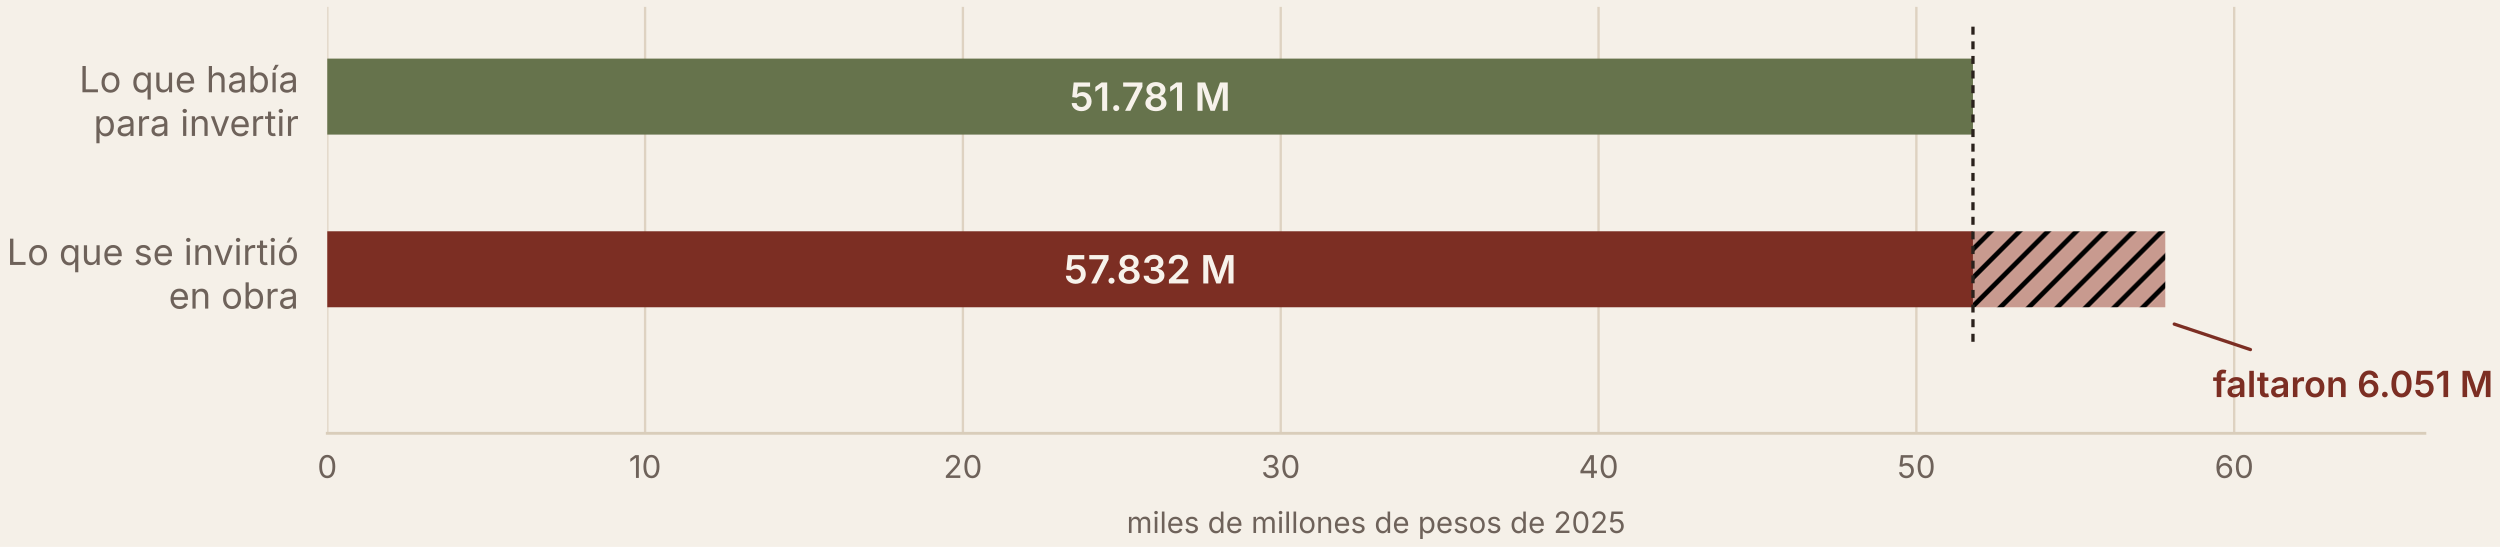
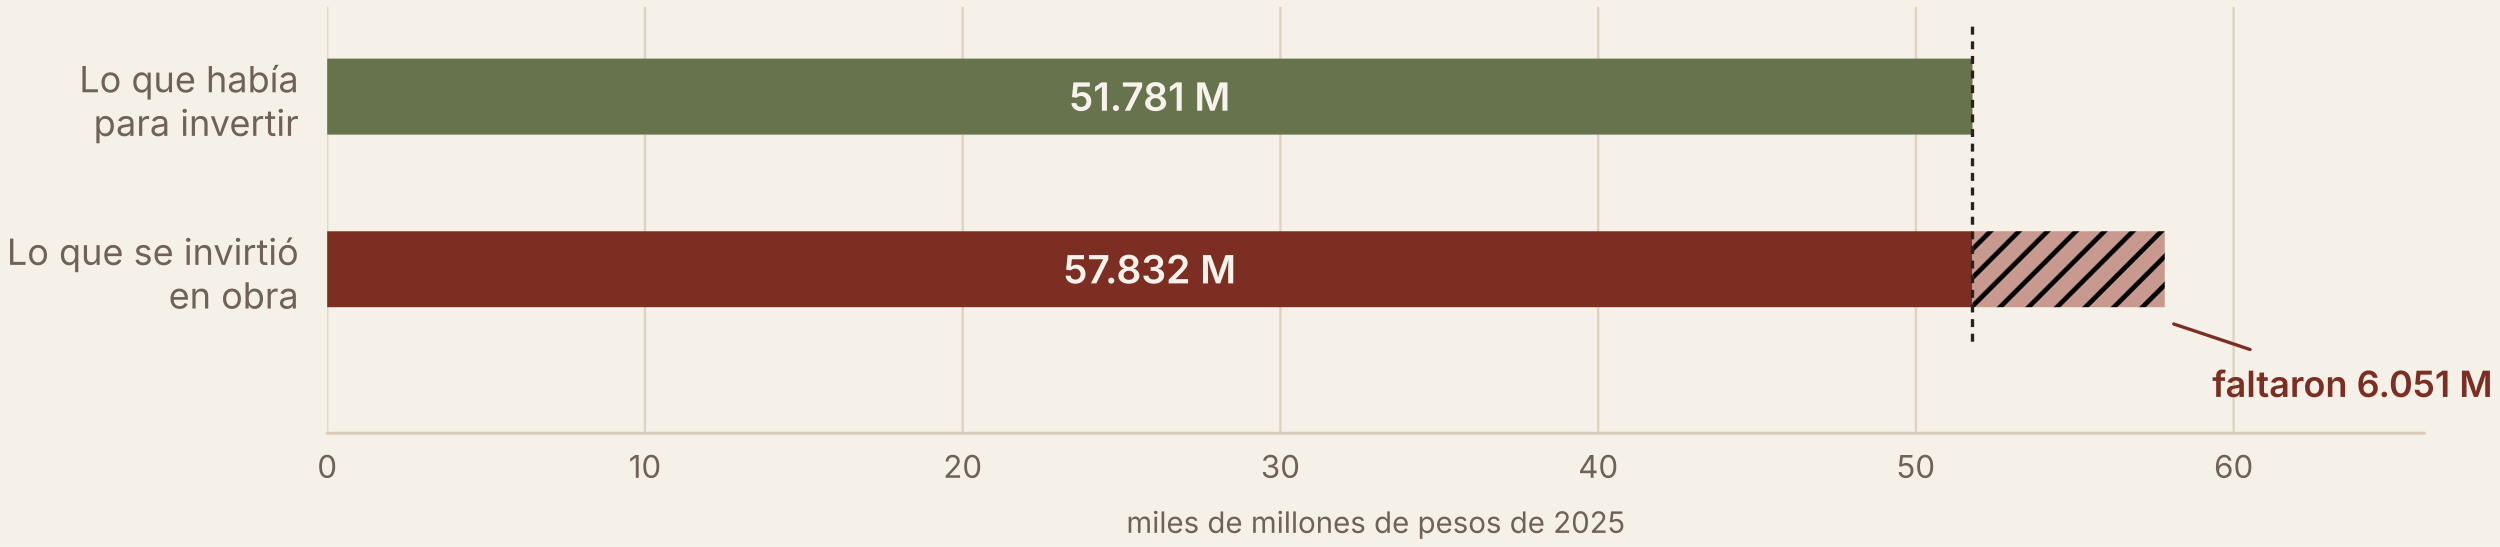
- <svg xmlns="http://www.w3.org/2000/svg" width="526.494pt" height="115.18pt" viewBox="0 0 526.494 115.18" version="1.1">
+ <svg xmlns="http://www.w3.org/2000/svg" width="526.62pt" height="115.18pt" viewBox="0 0 526.62 115.18" version="1.1">
  <defs>
    <style type="text/css">*{stroke-linejoin: round; stroke-linecap: butt}</style>
  </defs>
  <g id="figure_1">
    <g id="patch_1">
-       <path d="M 0 115.18  L 526.494 115.18  L 526.494 0  L 0 0  z " style="fill: #f5f0e8" />
+       <path d="M 0 115.18  L 526.62 115.18  L 526.62 0  L 0 0  z " style="fill: #f5f0e8" />
    </g>
    <g id="axes_1">
      <g id="patch_2">
        <path d="M 68.923 91.253  L 510.673 91.253  L 510.673 1.44  L 68.923 1.44  z " style="fill: #f5f0e8" />
      </g>
      <g id="matplotlib.axis_1">
        <g id="xtick_1">
          <g id="line2d_1">
-             <path d="M 68.923 91.253  L 68.923 1.44  " clip-path="url(#p796d2791ef)" style="fill: none; stroke: #d9cdba; stroke-opacity: 0.85; stroke-width: 0.5; stroke-linecap: square" />
+             <path d="M 68.923 91.253  L 68.923 1.44  " clip-path="url(#pc139a21cb0)" style="fill: none; stroke: #d9cdba; stroke-opacity: 0.85; stroke-width: 0.5; stroke-linecap: square" />
          </g>
          <g id="line2d_2" />
          <g id="text_1">
            <text style="font-size: 6.6px; font-family: 'Inter'; text-anchor: middle; fill: #6e625a" x="68.923" y="100.647" transform="rotate(-0 68.92281 100.6466)">0</text>
          </g>
        </g>
        <g id="xtick_2">
          <g id="line2d_3">
-             <path d="M 135.855 91.253  L 135.855 1.44  " clip-path="url(#p796d2791ef)" style="fill: none; stroke: #d9cdba; stroke-opacity: 0.85; stroke-width: 0.5; stroke-linecap: square" />
+             <path d="M 135.855 91.253  L 135.855 1.44  " clip-path="url(#pc139a21cb0)" style="fill: none; stroke: #d9cdba; stroke-opacity: 0.85; stroke-width: 0.5; stroke-linecap: square" />
          </g>
          <g id="line2d_4" />
          <g id="text_2">
            <text style="font-size: 6.6px; font-family: 'Inter'; text-anchor: middle; fill: #6e625a" x="135.855" y="100.647" transform="rotate(-0 135.8546 100.6466)">10</text>
          </g>
        </g>
        <g id="xtick_3">
          <g id="line2d_5">
-             <path d="M 202.786 91.253  L 202.786 1.44  " clip-path="url(#p796d2791ef)" style="fill: none; stroke: #d9cdba; stroke-opacity: 0.85; stroke-width: 0.5; stroke-linecap: square" />
+             <path d="M 202.786 91.253  L 202.786 1.44  " clip-path="url(#pc139a21cb0)" style="fill: none; stroke: #d9cdba; stroke-opacity: 0.85; stroke-width: 0.5; stroke-linecap: square" />
          </g>
          <g id="line2d_6" />
          <g id="text_3">
            <text style="font-size: 6.6px; font-family: 'Inter'; text-anchor: middle; fill: #6e625a" x="202.786" y="100.647" transform="rotate(-0 202.7864 100.6466)">20</text>
          </g>
        </g>
        <g id="xtick_4">
          <g id="line2d_7">
-             <path d="M 269.718 91.253  L 269.718 1.44  " clip-path="url(#p796d2791ef)" style="fill: none; stroke: #d9cdba; stroke-opacity: 0.85; stroke-width: 0.5; stroke-linecap: square" />
+             <path d="M 269.718 91.253  L 269.718 1.44  " clip-path="url(#pc139a21cb0)" style="fill: none; stroke: #d9cdba; stroke-opacity: 0.85; stroke-width: 0.5; stroke-linecap: square" />
          </g>
          <g id="line2d_8" />
          <g id="text_4">
            <text style="font-size: 6.6px; font-family: 'Inter'; text-anchor: middle; fill: #6e625a" x="269.718" y="100.647" transform="rotate(-0 269.7183 100.6466)">30</text>
          </g>
        </g>
        <g id="xtick_5">
          <g id="line2d_9">
-             <path d="M 336.65 91.253  L 336.65 1.44  " clip-path="url(#p796d2791ef)" style="fill: none; stroke: #d9cdba; stroke-opacity: 0.85; stroke-width: 0.5; stroke-linecap: square" />
+             <path d="M 336.65 91.253  L 336.65 1.44  " clip-path="url(#pc139a21cb0)" style="fill: none; stroke: #d9cdba; stroke-opacity: 0.85; stroke-width: 0.5; stroke-linecap: square" />
          </g>
          <g id="line2d_10" />
          <g id="text_5">
            <text style="font-size: 6.6px; font-family: 'Inter'; text-anchor: middle; fill: #6e625a" x="336.65" y="100.647" transform="rotate(-0 336.6501 100.6466)">40</text>
          </g>
        </g>
        <g id="xtick_6">
          <g id="line2d_11">
-             <path d="M 403.582 91.253  L 403.582 1.44  " clip-path="url(#p796d2791ef)" style="fill: none; stroke: #d9cdba; stroke-opacity: 0.85; stroke-width: 0.5; stroke-linecap: square" />
+             <path d="M 403.582 91.253  L 403.582 1.44  " clip-path="url(#pc139a21cb0)" style="fill: none; stroke: #d9cdba; stroke-opacity: 0.85; stroke-width: 0.5; stroke-linecap: square" />
          </g>
          <g id="line2d_12" />
          <g id="text_6">
            <text style="font-size: 6.6px; font-family: 'Inter'; text-anchor: middle; fill: #6e625a" x="403.582" y="100.647" transform="rotate(-0 403.5819 100.6466)">50</text>
          </g>
        </g>
        <g id="xtick_7">
          <g id="line2d_13">
-             <path d="M 470.514 91.253  L 470.514 1.44  " clip-path="url(#p796d2791ef)" style="fill: none; stroke: #d9cdba; stroke-opacity: 0.85; stroke-width: 0.5; stroke-linecap: square" />
+             <path d="M 470.514 91.253  L 470.514 1.44  " clip-path="url(#pc139a21cb0)" style="fill: none; stroke: #d9cdba; stroke-opacity: 0.85; stroke-width: 0.5; stroke-linecap: square" />
          </g>
          <g id="line2d_14" />
          <g id="text_7">
            <text style="font-size: 6.6px; font-family: 'Inter'; text-anchor: middle; fill: #6e625a" x="470.514" y="100.647" transform="rotate(-0 470.5137 100.6466)">60</text>
          </g>
        </g>
        <g id="text_8">
          <text style="font-size: 6.2px; font-family: 'Inter'; text-anchor: middle; fill: #6e625a" x="289.798" y="112.245" transform="rotate(-0 289.7978 112.2448)">miles de millones de pesos de 2025</text>
        </g>
      </g>
      <g id="matplotlib.axis_2">
        <g id="ytick_1">
          <g id="line2d_15" />
          <g id="text_9">
            <text style="font-size: 7.6px; font-family: 'Inter'; fill: #6e625a" transform="translate(16.69106 19.43136)">Lo que había</text>
            <text style="font-size: 7.6px; font-family: 'Inter'; fill: #6e625a" transform="translate(19.72038 28.62706)">para invertir</text>
          </g>
        </g>
        <g id="ytick_2">
          <g id="line2d_16" />
          <g id="text_10">
            <text style="font-size: 7.6px; font-family: 'Inter'; fill: #6e625a" transform="translate(1.44 55.79281)">Lo que se invirtió</text>
            <text style="font-size: 7.6px; font-family: 'Inter'; fill: #6e625a" transform="translate(35.52481 64.98852)">en obra</text>
          </g>
        </g>
      </g>
      <g id="patch_3">
-         <path d="M 68.923 28.347  L 415.502 28.347  L 415.502 12.348  L 68.923 12.348  z " clip-path="url(#p796d2791ef)" style="fill: #66734c" />
+         <path d="M 68.923 28.347  L 415.502 28.347  L 415.502 12.348  L 68.923 12.348  z " clip-path="url(#pc139a21cb0)" style="fill: #66734c" />
      </g>
      <g id="patch_4">
-         <path d="M 68.923 64.709  L 415.502 64.709  L 415.502 48.71  L 68.923 48.71  z " clip-path="url(#p796d2791ef)" style="fill: #7c2e23" />
+         <path d="M 68.923 64.709  L 415.502 64.709  L 415.502 48.71  L 68.923 48.71  z " clip-path="url(#pc139a21cb0)" style="fill: #7c2e23" />
      </g>
      <g id="patch_5">
-         <path d="M 415.502 64.709  L 456.003 64.709  L 456.003 48.71  L 415.502 48.71  z " clip-path="url(#p796d2791ef)" style="fill: url(#hfea00f95a4)" />
+         <path d="M 415.502 64.709  L 456.003 64.709  L 456.003 48.71  L 415.502 48.71  z " clip-path="url(#pc139a21cb0)" style="fill: url(#h840f96a770)" />
      </g>
      <g id="line2d_17">
-         <path d="M 415.502 71.981  L 415.502 5.076  " clip-path="url(#p796d2791ef)" style="fill: none; stroke-dasharray: 1.68,1.4; stroke-dashoffset: 0; stroke: #2a211c; stroke-width: 0.7" />
+         <path d="M 415.502 71.981  L 415.502 5.076  " clip-path="url(#pc139a21cb0)" style="fill: none; stroke-dasharray: 1.68,1.4; stroke-dashoffset: 0; stroke: #2a211c; stroke-width: 0.7" />
      </g>
      <g id="patch_6">
        <path d="M 68.923 91.253  L 510.673 91.253  " style="fill: none; stroke: #d9cdba; stroke-width: 0.6; stroke-linejoin: miter; stroke-linecap: square" />
      </g>
      <g id="text_11">
        <text style="font-weight: 600; font-size: 8.2px; font-family: 'Inter'; text-anchor: middle; fill: #f7f2eb" x="242.213" y="23.331" transform="rotate(-0 242.2126 23.33087)">51.781 M</text>
      </g>
      <g id="text_12">
        <text style="font-weight: 600; font-size: 8.2px; font-family: 'Inter'; text-anchor: middle; fill: #f7f2eb" x="242.213" y="59.692" transform="rotate(-0 242.2126 59.69233)">57.832 M</text>
      </g>
      <g id="patch_7">
-         <path d="M 473.931 73.621  Q 465.915 70.937 457.898 68.252  " style="fill: none; stroke: #7c2e23; stroke-width: 0.7; stroke-linecap: round" />
+         <path d="M 473.96 73.621  Q 465.93 70.937 457.901 68.252  " style="fill: none; stroke: #7c2e23; stroke-width: 0.7; stroke-linecap: round" />
      </g>
      <g id="text_13">
        <text style="font-weight: 600; font-size: 7.6px; font-family: 'Inter'; text-anchor: start; fill: #7c2e23" x="466.003" y="83.618" transform="rotate(-0 466.0029 83.61785)">faltaron 6.051 M</text>
      </g>
    </g>
  </g>
  <defs>
-     <clipPath id="p796d2791ef">
+     <clipPath id="pc139a21cb0">
      <rect x="68.923" y="1.44" width="441.75" height="89.813" />
    </clipPath>
  </defs>
  <defs>
-     <pattern id="hfea00f95a4" patternUnits="userSpaceOnUse" x="0" y="0" width="72" height="72">
+     <pattern id="h840f96a770" patternUnits="userSpaceOnUse" x="0" y="0" width="72" height="72">
      <rect x="0" y="0" width="73" height="73" fill="#c89a8f" />
      <path d="M -36 36  L 36 -36  M -33 39  L 39 -33  M -30 42  L 42 -30  M -27 45  L 45 -27  M -24 48  L 48 -24  M -21 51  L 51 -21  M -18 54  L 54 -18  M -15 57  L 57 -15  M -12 60  L 60 -12  M -9 63  L 63 -9  M -6 66  L 66 -6  M -3 69  L 69 -3  M 0 72  L 72 0  M 3 75  L 75 3  M 6 78  L 78 6  M 9 81  L 81 9  M 12 84  L 84 12  M 15 87  L 87 15  M 18 90  L 90 18  M 21 93  L 93 21  M 24 96  L 96 24  M 27 99  L 99 27  M 30 102  L 102 30  M 33 105  L 105 33  M 36 108  L 108 36  " style="fill: #000000; stroke: #000000; stroke-width: 1.0; stroke-linecap: butt; stroke-linejoin: miter" />
    </pattern>
  </defs>
</svg>
